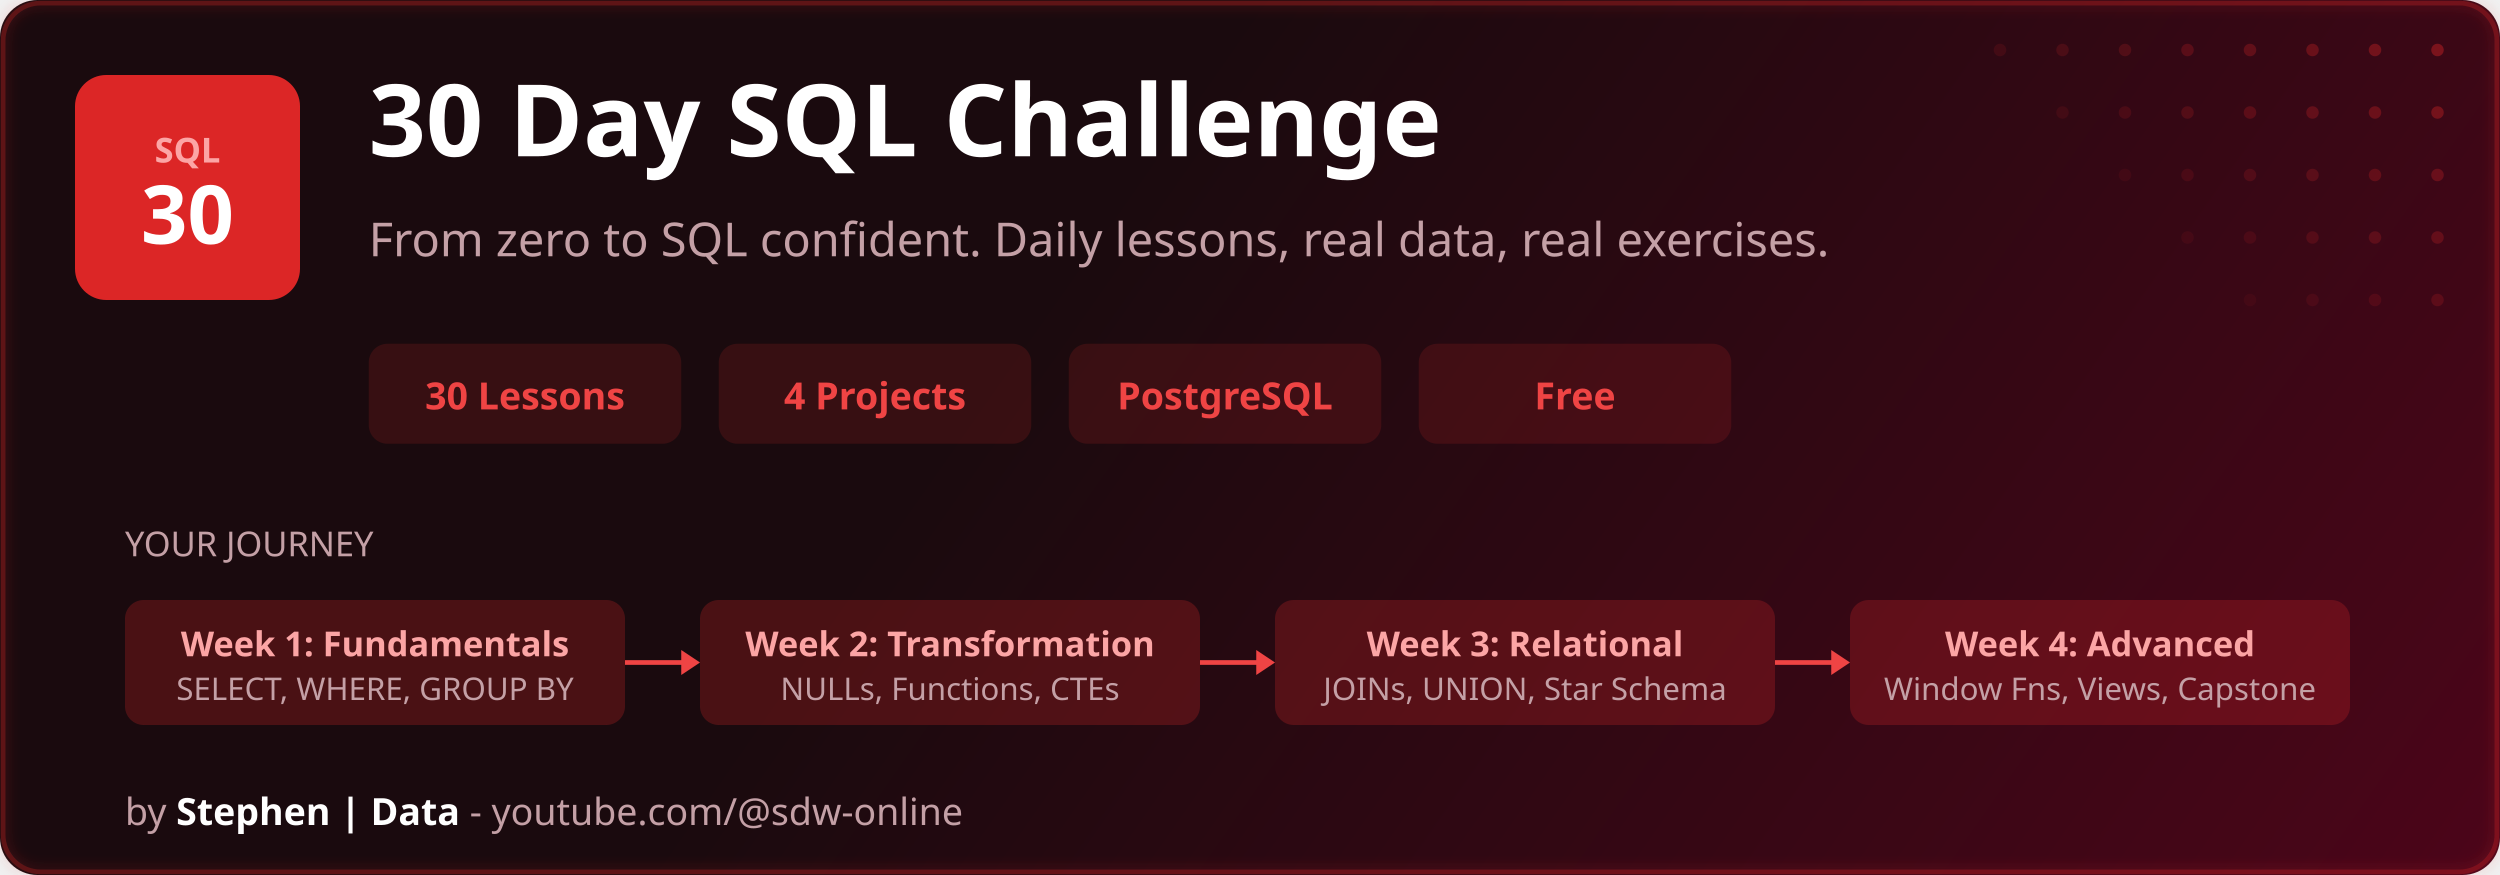
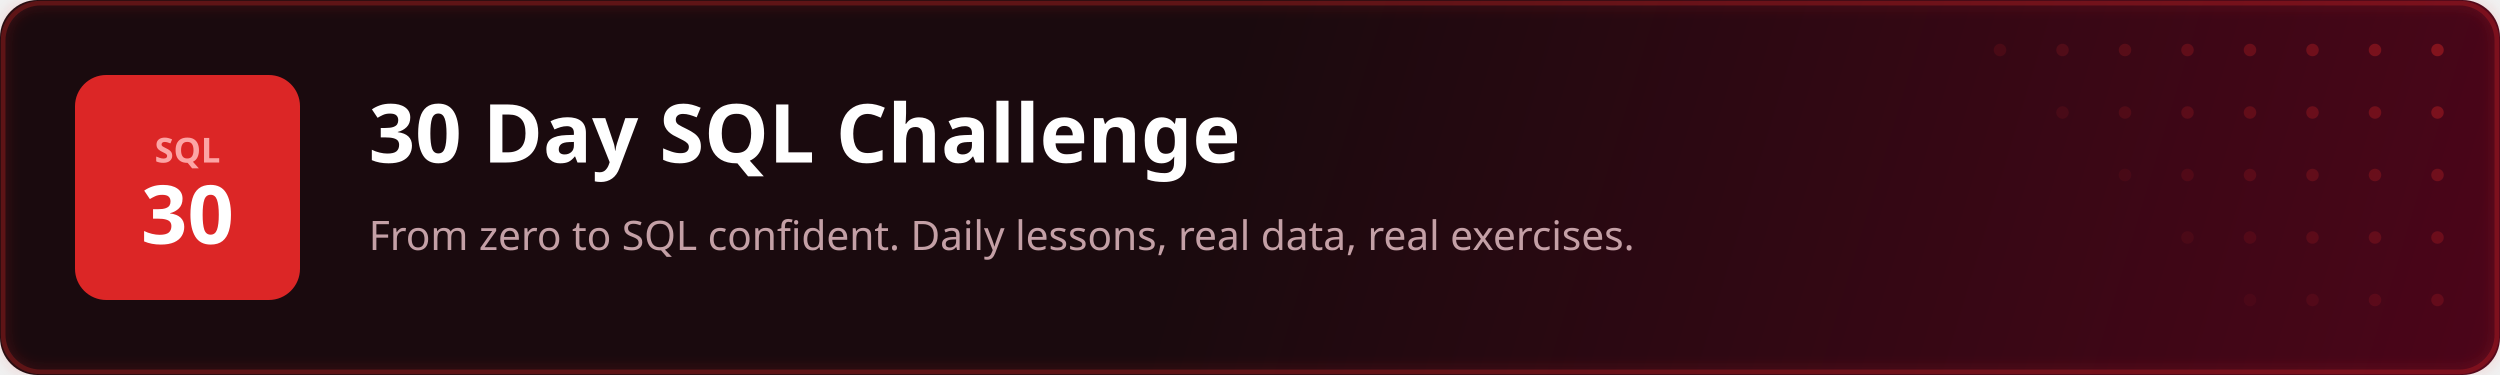
- <svg xmlns="http://www.w3.org/2000/svg" viewBox="0 0 800 280" fill="none">
+ <svg xmlns="http://www.w3.org/2000/svg" viewBox="0 0 800 120" fill="none">
  <defs>
-     <linearGradient id="cbg" x1="400" y1="0" x2="800" y2="280" gradientUnits="userSpaceOnUse">
+     <linearGradient id="cbg" x1="400" y1="0" x2="800" y2="120" gradientUnits="userSpaceOnUse">
      <stop offset="0%" stop-color="#1a0a0e" />
      <stop offset="100%" stop-color="#4c0519" />
    </linearGradient>
    <filter id="glow">
      <feGaussianBlur stdDeviation="2" result="blur" />
      <feMerge>
        <feMergeNode in="blur" />
        <feMergeNode in="SourceGraphic" />
      </feMerge>
    </filter>
  </defs>
-   <rect width="800" height="280" rx="12" fill="url(#cbg)" />
-   <rect x="1" y="1" width="798" height="278" rx="12" fill="none" stroke="#dc2626" stroke-width="1.5" opacity="0.35" filter="url(#glow)" />
+   <rect width="800" height="120" rx="12" fill="url(#cbg)" />
+   <rect x="1" y="1" width="798" height="118" rx="12" fill="none" stroke="#dc2626" stroke-width="1.5" opacity="0.35" filter="url(#glow)" />
  <circle cx="640" cy="16" r="2" fill="#dc2626" opacity="0.12" />
  <circle cx="660" cy="16" r="2" fill="#dc2626" opacity="0.15" />
  <circle cx="680" cy="16" r="2" fill="#dc2626" opacity="0.18" />
  <circle cx="700" cy="16" r="2" fill="#dc2626" opacity="0.22" />
  <circle cx="720" cy="16" r="2" fill="#dc2626" opacity="0.26" />
  <circle cx="740" cy="16" r="2" fill="#dc2626" opacity="0.3" />
  <circle cx="760" cy="16" r="2" fill="#dc2626" opacity="0.35" />
  <circle cx="780" cy="16" r="2" fill="#dc2626" opacity="0.4" />
  <circle cx="660" cy="36" r="2" fill="#dc2626" opacity="0.1" />
  <circle cx="680" cy="36" r="2" fill="#dc2626" opacity="0.14" />
  <circle cx="700" cy="36" r="2" fill="#dc2626" opacity="0.18" />
  <circle cx="720" cy="36" r="2" fill="#dc2626" opacity="0.22" />
  <circle cx="740" cy="36" r="2" fill="#dc2626" opacity="0.26" />
  <circle cx="760" cy="36" r="2" fill="#dc2626" opacity="0.3" />
  <circle cx="780" cy="36" r="2" fill="#dc2626" opacity="0.35" />
  <circle cx="680" cy="56" r="2" fill="#dc2626" opacity="0.08" />
  <circle cx="700" cy="56" r="2" fill="#dc2626" opacity="0.12" />
  <circle cx="720" cy="56" r="2" fill="#dc2626" opacity="0.16" />
  <circle cx="740" cy="56" r="2" fill="#dc2626" opacity="0.2" />
  <circle cx="760" cy="56" r="2" fill="#dc2626" opacity="0.24" />
  <circle cx="780" cy="56" r="2" fill="#dc2626" opacity="0.28" />
  <circle cx="700" cy="76" r="2" fill="#dc2626" opacity="0.08" />
  <circle cx="720" cy="76" r="2" fill="#dc2626" opacity="0.12" />
  <circle cx="740" cy="76" r="2" fill="#dc2626" opacity="0.16" />
  <circle cx="760" cy="76" r="2" fill="#dc2626" opacity="0.2" />
  <circle cx="780" cy="76" r="2" fill="#dc2626" opacity="0.24" />
  <circle cx="720" cy="96" r="2" fill="#dc2626" opacity="0.06" />
  <circle cx="740" cy="96" r="2" fill="#dc2626" opacity="0.1" />
  <circle cx="760" cy="96" r="2" fill="#dc2626" opacity="0.14" />
  <circle cx="780" cy="96" r="2" fill="#dc2626" opacity="0.18" />
  <rect x="24" y="24" width="72" height="72" rx="10" fill="#dc2626" />
  <text x="60" y="52" font-family="Segoe UI, system-ui, sans-serif" font-size="11" font-weight="600" fill="#fca5a5" text-anchor="middle">SQL</text>
  <text x="60" y="78" font-family="Segoe UI, system-ui, sans-serif" font-size="26" font-weight="800" fill="#ffffff" text-anchor="middle">30</text>
-   <text x="118" y="50" font-family="Segoe UI, system-ui, sans-serif" font-size="32" font-weight="800" fill="#ffffff">30 Day SQL Challenge</text>
-   <text x="118" y="82" font-family="Segoe UI, system-ui, sans-serif" font-size="15" fill="#c4a0a6">From zero to SQL confident. Daily lessons, real data, real exercises.</text>
-   <rect x="118" y="110" width="100" height="32" rx="6" fill="#dc2626" opacity="0.15" />
-   <text x="168" y="131" font-family="Segoe UI, system-ui, sans-serif" font-size="12" font-weight="600" fill="#ef4444" text-anchor="middle">30 Lessons</text>
-   <rect x="230" y="110" width="100" height="32" rx="6" fill="#dc2626" opacity="0.15" />
-   <text x="280" y="131" font-family="Segoe UI, system-ui, sans-serif" font-size="12" font-weight="600" fill="#ef4444" text-anchor="middle">4 Projects</text>
-   <rect x="342" y="110" width="100" height="32" rx="6" fill="#dc2626" opacity="0.15" />
-   <text x="392" y="131" font-family="Segoe UI, system-ui, sans-serif" font-size="12" font-weight="600" fill="#ef4444" text-anchor="middle">PostgreSQL</text>
-   <rect x="454" y="110" width="100" height="32" rx="6" fill="#dc2626" opacity="0.15" />
-   <text x="504" y="131" font-family="Segoe UI, system-ui, sans-serif" font-size="12" font-weight="600" fill="#ef4444" text-anchor="middle">Free</text>
-   <text x="40" y="178" font-family="Segoe UI, system-ui, sans-serif" font-size="11" fill="#c4a0a6">YOUR JOURNEY</text>
-   <rect x="40" y="192" width="160" height="40" rx="6" fill="#dc2626" opacity="0.25" />
-   <text x="120" y="210" font-family="Segoe UI, system-ui, sans-serif" font-size="11" font-weight="600" fill="#fca5a5" text-anchor="middle">Week 1: Fundamentals</text>
-   <text x="120" y="224" font-family="Segoe UI, system-ui, sans-serif" font-size="10" fill="#c4a0a6" text-anchor="middle">SELECT, WHERE, GROUP BY</text>
-   <line x1="200" y1="212" x2="220" y2="212" stroke="#ef4444" stroke-width="1.5" />
-   <polygon points="218,208 224,212 218,216" fill="#ef4444" />
-   <rect x="224" y="192" width="160" height="40" rx="6" fill="#dc2626" opacity="0.25" />
-   <text x="304" y="210" font-family="Segoe UI, system-ui, sans-serif" font-size="11" font-weight="600" fill="#fca5a5" text-anchor="middle">Week 2: Transformation</text>
-   <text x="304" y="224" font-family="Segoe UI, system-ui, sans-serif" font-size="10" fill="#c4a0a6" text-anchor="middle">NULLs, Functions, CTEs</text>
-   <line x1="384" y1="212" x2="404" y2="212" stroke="#ef4444" stroke-width="1.5" />
-   <polygon points="402,208 408,212 402,216" fill="#ef4444" />
-   <rect x="408" y="192" width="160" height="40" rx="6" fill="#dc2626" opacity="0.25" />
-   <text x="488" y="210" font-family="Segoe UI, system-ui, sans-serif" font-size="11" font-weight="600" fill="#fca5a5" text-anchor="middle">Week 3: Relational</text>
-   <text x="488" y="224" font-family="Segoe UI, system-ui, sans-serif" font-size="10" fill="#c4a0a6" text-anchor="middle">JOINs, UNION, Star Schema</text>
-   <line x1="568" y1="212" x2="588" y2="212" stroke="#ef4444" stroke-width="1.5" />
-   <polygon points="586,208 592,212 586,216" fill="#ef4444" />
-   <rect x="592" y="192" width="160" height="40" rx="6" fill="#dc2626" opacity="0.25" />
-   <text x="672" y="210" font-family="Segoe UI, system-ui, sans-serif" font-size="11" font-weight="600" fill="#fca5a5" text-anchor="middle">Week 4: Advanced</text>
-   <text x="672" y="224" font-family="Segoe UI, system-ui, sans-serif" font-size="10" fill="#c4a0a6" text-anchor="middle">Window Fns, Views, Capstone</text>
-   <text x="40" y="264" font-family="Segoe UI, system-ui, sans-serif" font-size="12" fill="#c4a0a6">by <tspan fill="#ffffff" font-weight="600">Stephen | Data</tspan>  -  youtube.com/@sdw-online</text>
+   <text x="118" y="52" font-family="Segoe UI, system-ui, sans-serif" font-size="26" font-weight="700" fill="#ffffff">30 Day SQL Challenge</text>
+   <text x="118" y="80" font-family="Segoe UI, system-ui, sans-serif" font-size="13" fill="#c4a0a6">From zero to SQL confident. Daily lessons, real data, real exercises.</text>
</svg>
